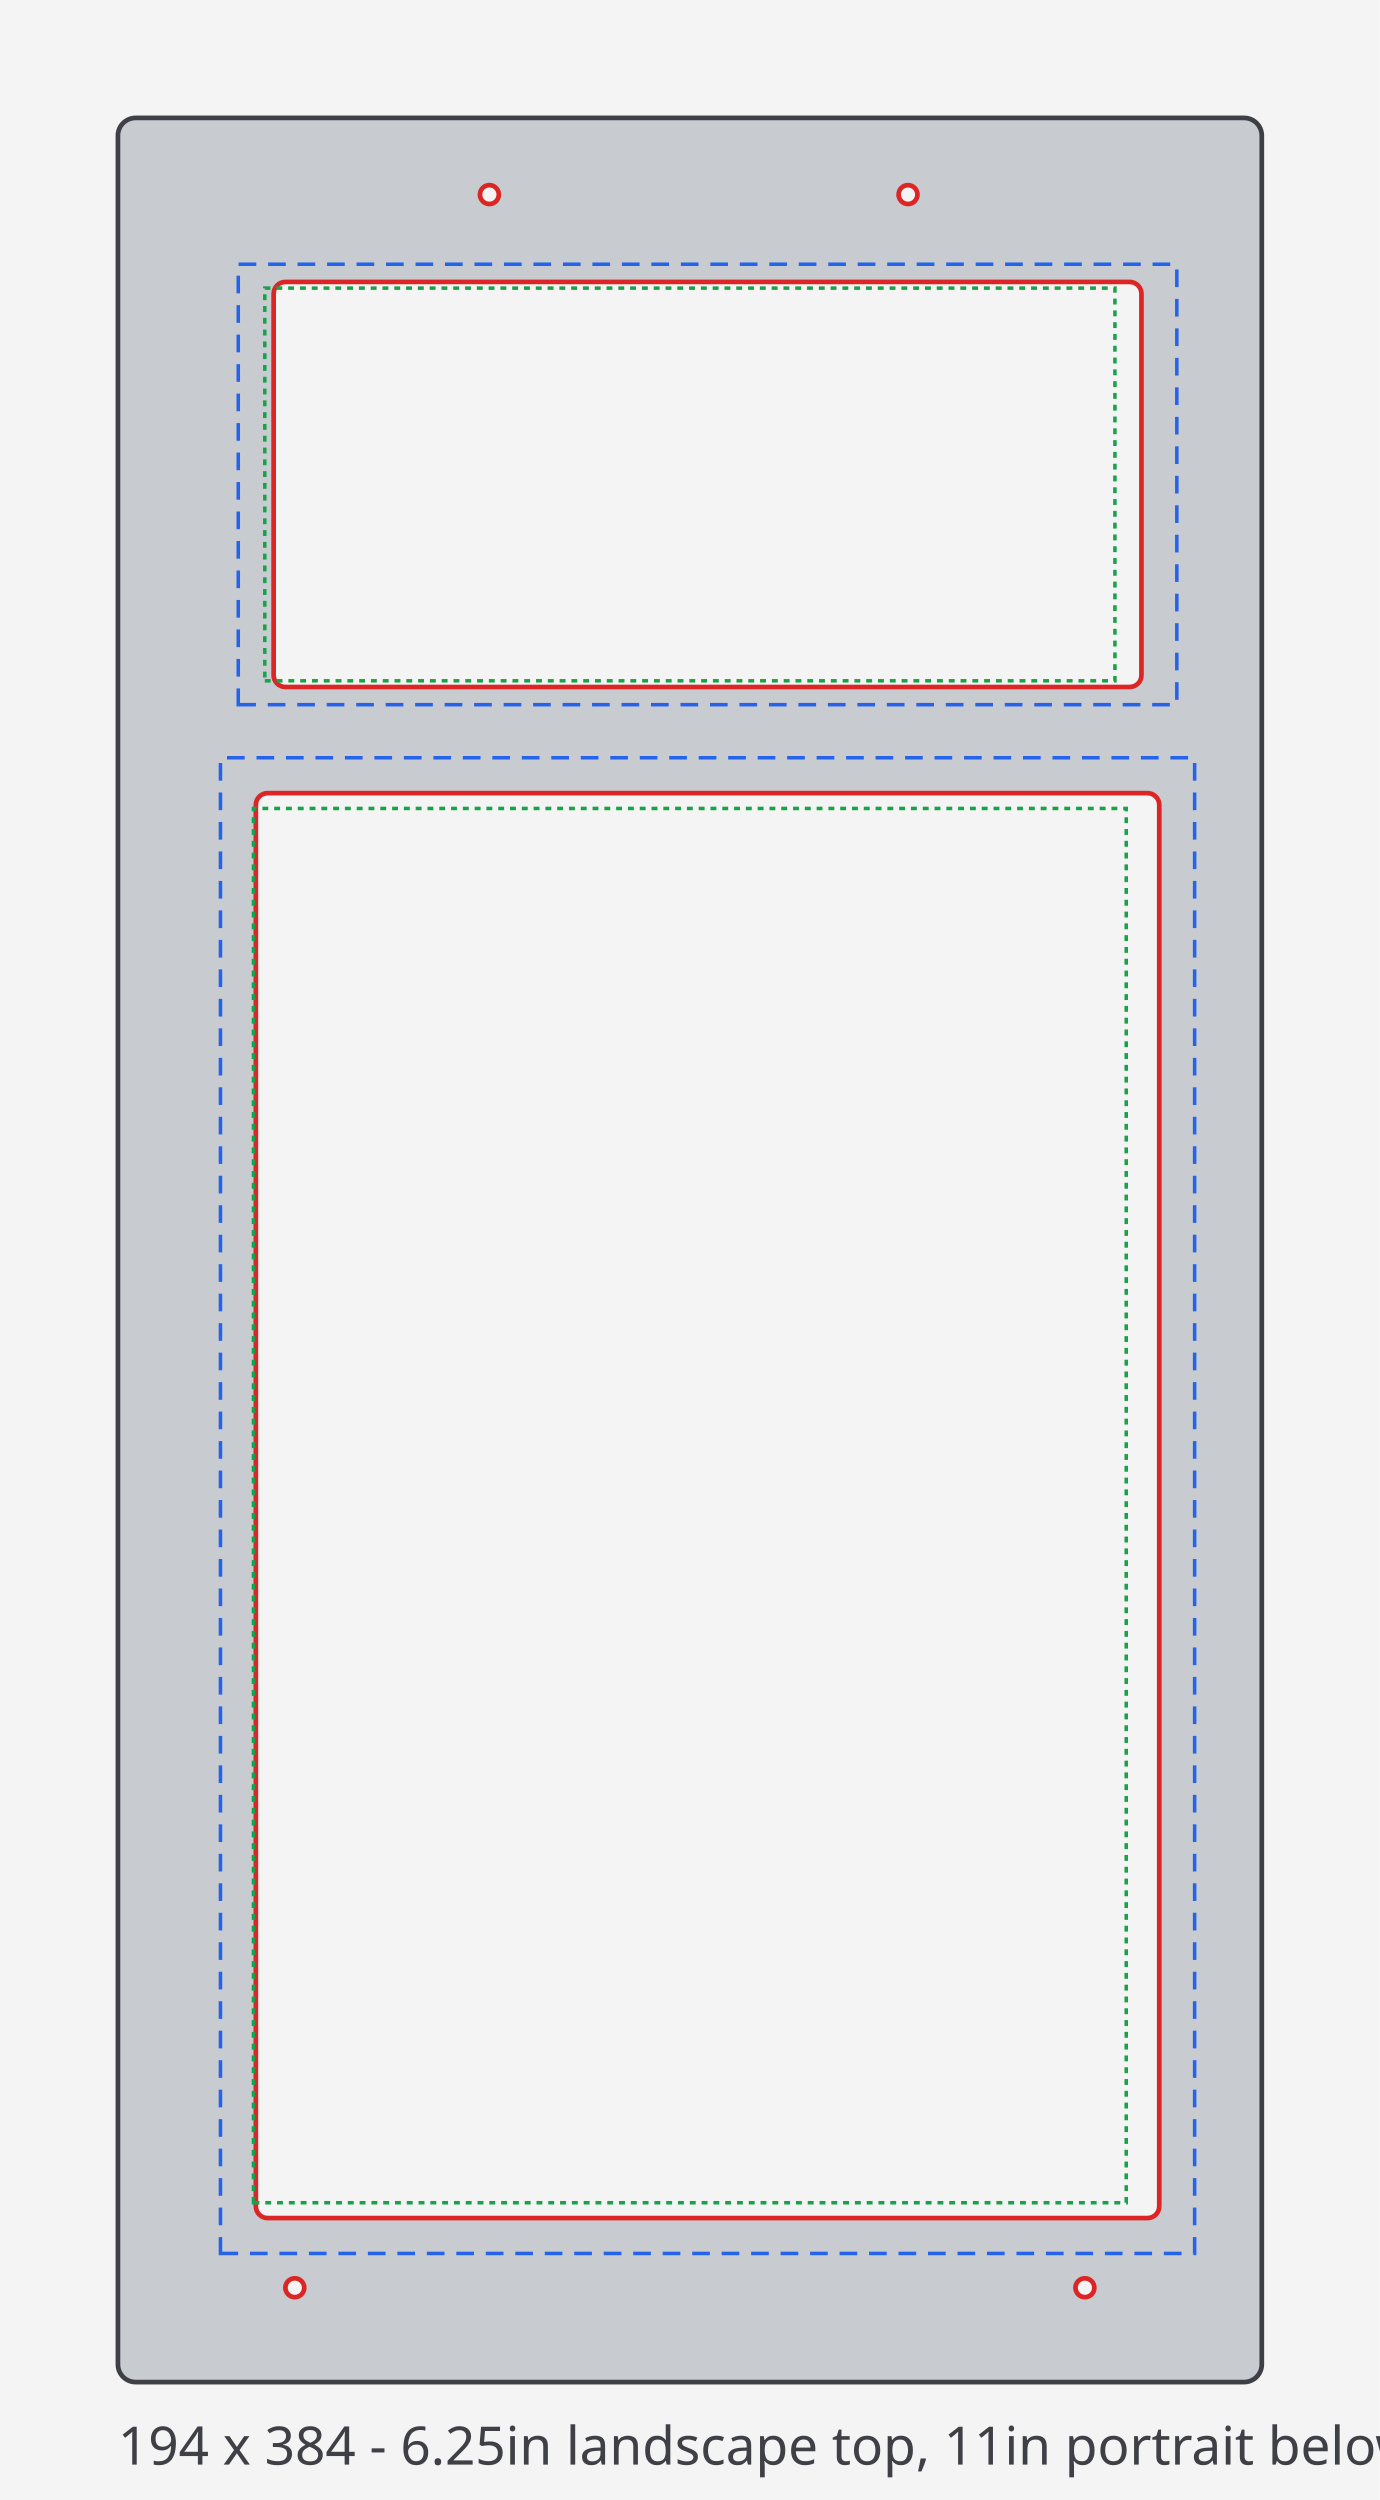
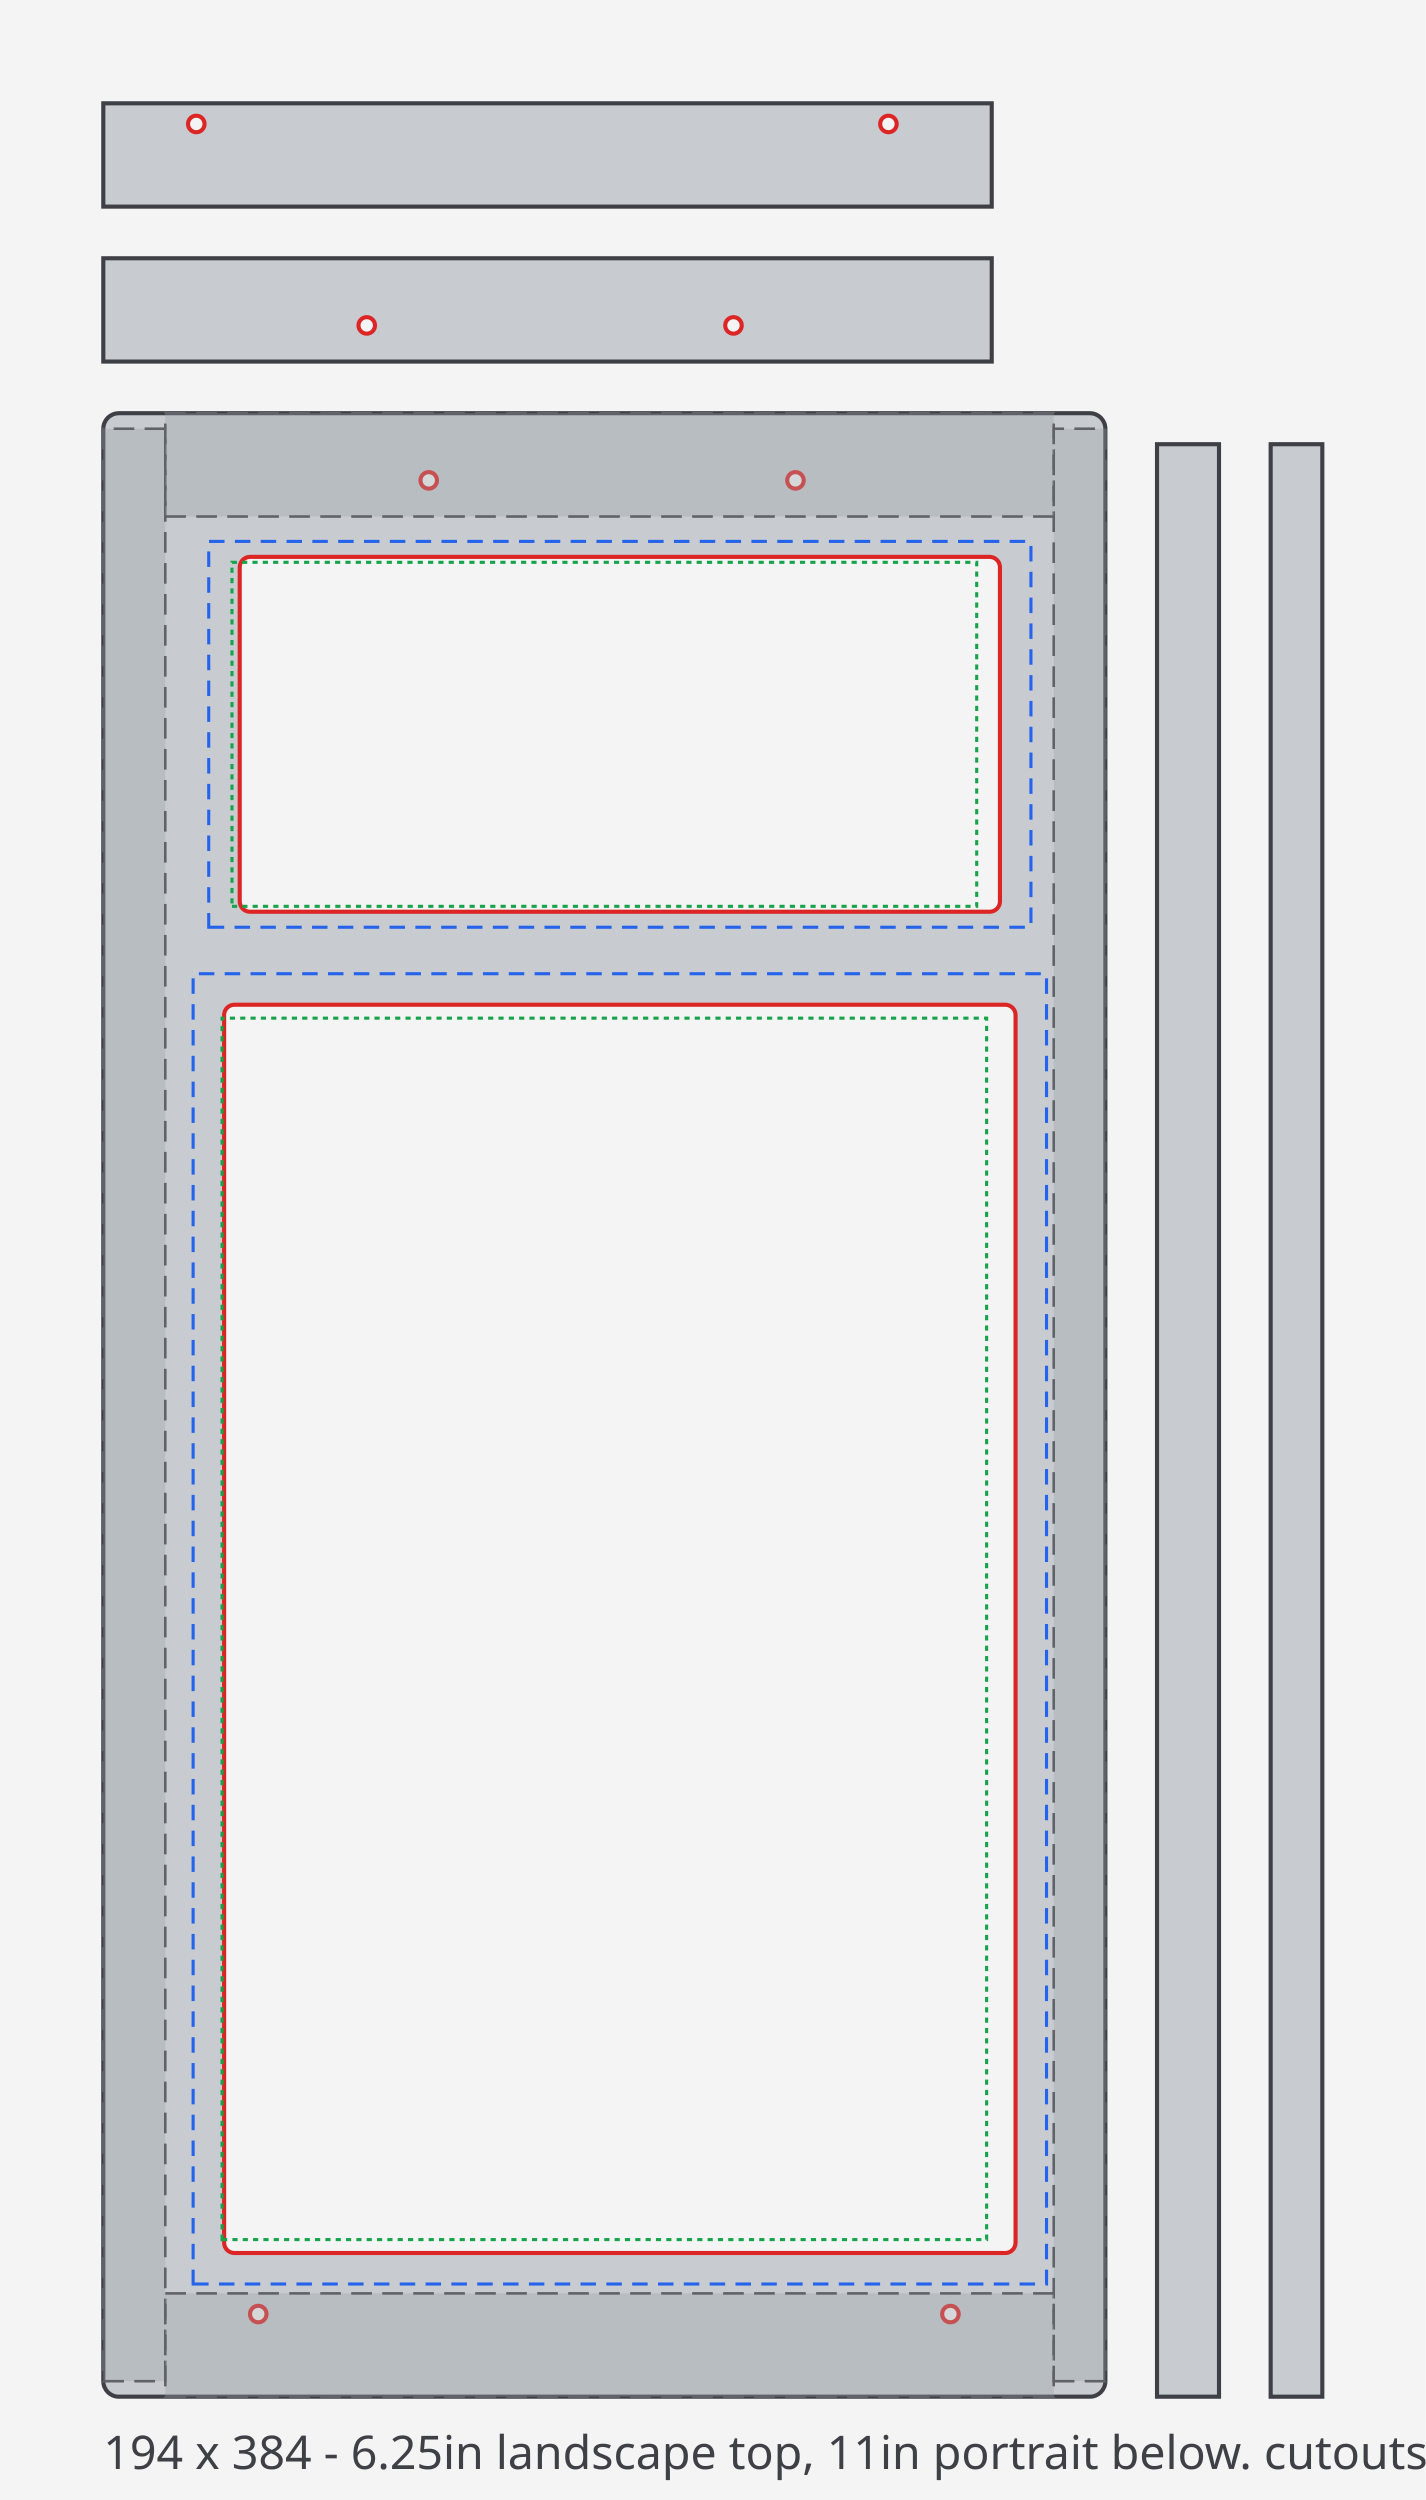
- <svg xmlns="http://www.w3.org/2000/svg" width="234.0" height="424.0" viewBox="0 0 234.0 424.0">
+ <svg xmlns="http://www.w3.org/2000/svg" width="276.0" height="484.0" viewBox="0 0 276.0 484.0">
  <rect width="100%" height="100%" fill="#f4f4f5" />
-   <g transform="translate(20,20) scale(1,-1) translate(0,-384.0)">
+   <g transform="translate(20,20) scale(1,-1) translate(0,-444.0)">
    <rect x="0" y="0" width="194.0" height="384.0" rx="3" fill="#c8ccd0" stroke="#3f3f46" stroke-width="0.8" />
    <rect x="23.390" y="27.815" width="153.220" height="241.670" rx="2.0" fill="#f4f4f5" stroke="#dc2626" stroke-width="0.8" />
    <rect x="26.410" y="287.485" width="147.180" height="68.700" rx="2.0" fill="#f4f4f5" stroke="#dc2626" stroke-width="0.8" />
    <circle cx="63.000" cy="371.000" r="1.600" fill="#f4f4f5" stroke="#dc2626" stroke-width="0.8" />
    <circle cx="134.000" cy="371.000" r="1.600" fill="#f4f4f5" stroke="#dc2626" stroke-width="0.8" />
    <circle cx="30.000" cy="16.000" r="1.600" fill="#f4f4f5" stroke="#dc2626" stroke-width="0.8" />
    <circle cx="164.000" cy="16.000" r="1.600" fill="#f4f4f5" stroke="#dc2626" stroke-width="0.8" />
+     <rect x="0.000" y="3.000" width="12.000" height="378.000" fill="#9aa0a6" fill-opacity="0.35" stroke="#5f6368" stroke-width="0.5" stroke-dasharray="4 2" />
+     <rect x="184.000" y="3.000" width="10.000" height="378.000" fill="#9aa0a6" fill-opacity="0.35" stroke="#5f6368" stroke-width="0.5" stroke-dasharray="4 2" />
+     <rect x="12.000" y="364.000" width="172.000" height="20.000" fill="#9aa0a6" fill-opacity="0.35" stroke="#5f6368" stroke-width="0.5" stroke-dasharray="4 2" />
+     <rect x="12.000" y="0.000" width="172.000" height="20.000" fill="#9aa0a6" fill-opacity="0.35" stroke="#5f6368" stroke-width="0.5" stroke-dasharray="4 2" />
+     <rect x="204.000" y="0.000" width="12.000" height="378.000" fill="#c8ccd0" stroke="#3f3f46" stroke-width="0.8" />
+     <rect x="226.000" y="0.000" width="10.000" height="378.000" fill="#c8ccd0" stroke="#3f3f46" stroke-width="0.8" />
+     <rect x="0.000" y="394.000" width="172.000" height="20.000" fill="#c8ccd0" stroke="#3f3f46" stroke-width="0.8" />
+     <circle cx="51.000" cy="401.000" r="1.600" fill="#f4f4f5" stroke="#dc2626" stroke-width="0.8" />
+     <circle cx="122.000" cy="401.000" r="1.600" fill="#f4f4f5" stroke="#dc2626" stroke-width="0.8" />
+     <rect x="0.000" y="424.000" width="172.000" height="20.000" fill="#c8ccd0" stroke="#3f3f46" stroke-width="0.8" />
+     <circle cx="18.000" cy="440.000" r="1.600" fill="#f4f4f5" stroke="#dc2626" stroke-width="0.8" />
+     <circle cx="152.000" cy="440.000" r="1.600" fill="#f4f4f5" stroke="#dc2626" stroke-width="0.8" />
    <rect x="17.390" y="21.815" width="165.220" height="253.670" fill="none" stroke="#2563eb" stroke-width="0.6" stroke-dasharray="3 2" />
    <rect x="20.410" y="284.485" width="159.180" height="74.700" fill="none" stroke="#2563eb" stroke-width="0.6" stroke-dasharray="3 2" />
    <rect x="22.990" y="30.415" width="148.020" height="236.470" fill="none" stroke="#16a34a" stroke-width="0.6" stroke-dasharray="1 1" />
    <rect x="24.910" y="288.535" width="144.180" height="66.600" fill="none" stroke="#16a34a" stroke-width="0.6" stroke-dasharray="1 1" />
  </g>
-   <text x="20" y="418.0" font-family="sans-serif" font-size="9" fill="#3f3f46">194 x 384 - 6.25in landscape top, 11in portrait below. cutouts 147.18x68.70 and 153.22x241.67, gap 18.0 (glass gap 9.0)</text>
+   <text x="20" y="478.0" font-family="sans-serif" font-size="9" fill="#3f3f46">194 x 384 - 6.25in landscape top, 11in portrait below. cutouts 147.18x68.70 and 153.22x241.67, gap 18.0 (glass gap 9.0). Plus 4 back stiffener strips nested at right/top (grey dashed = where they bond behind the panel).</text>
</svg>
